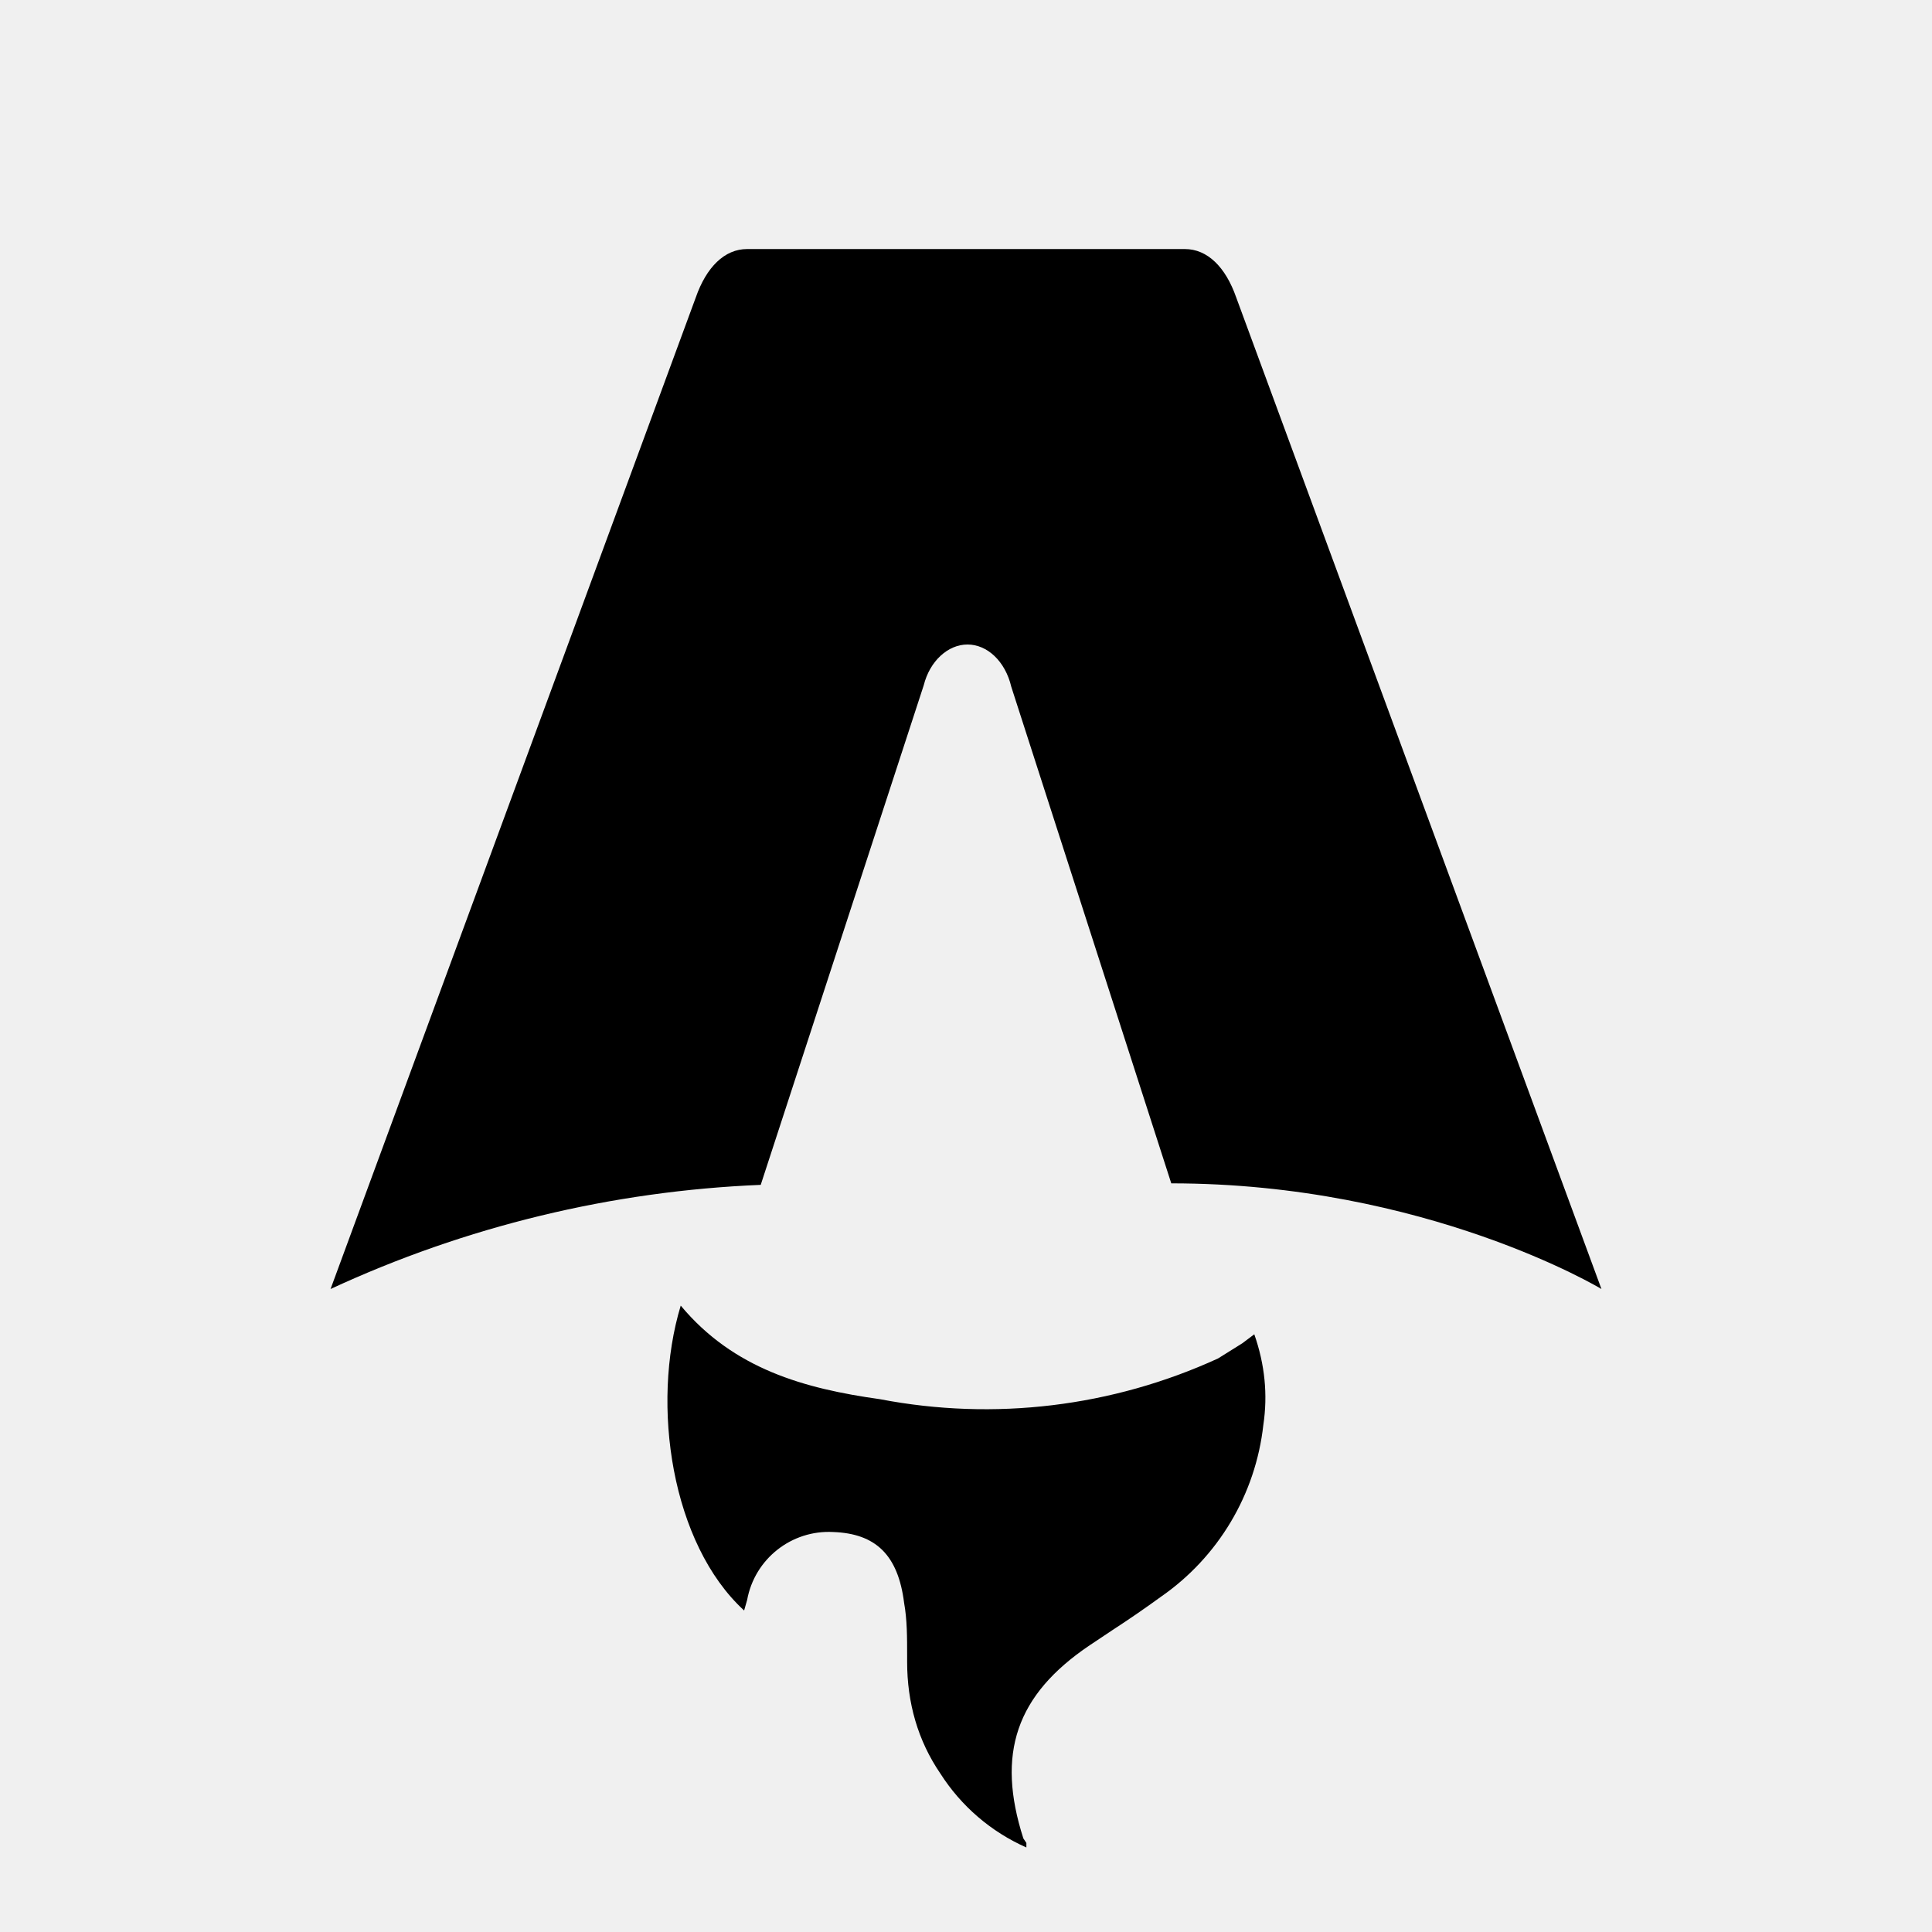
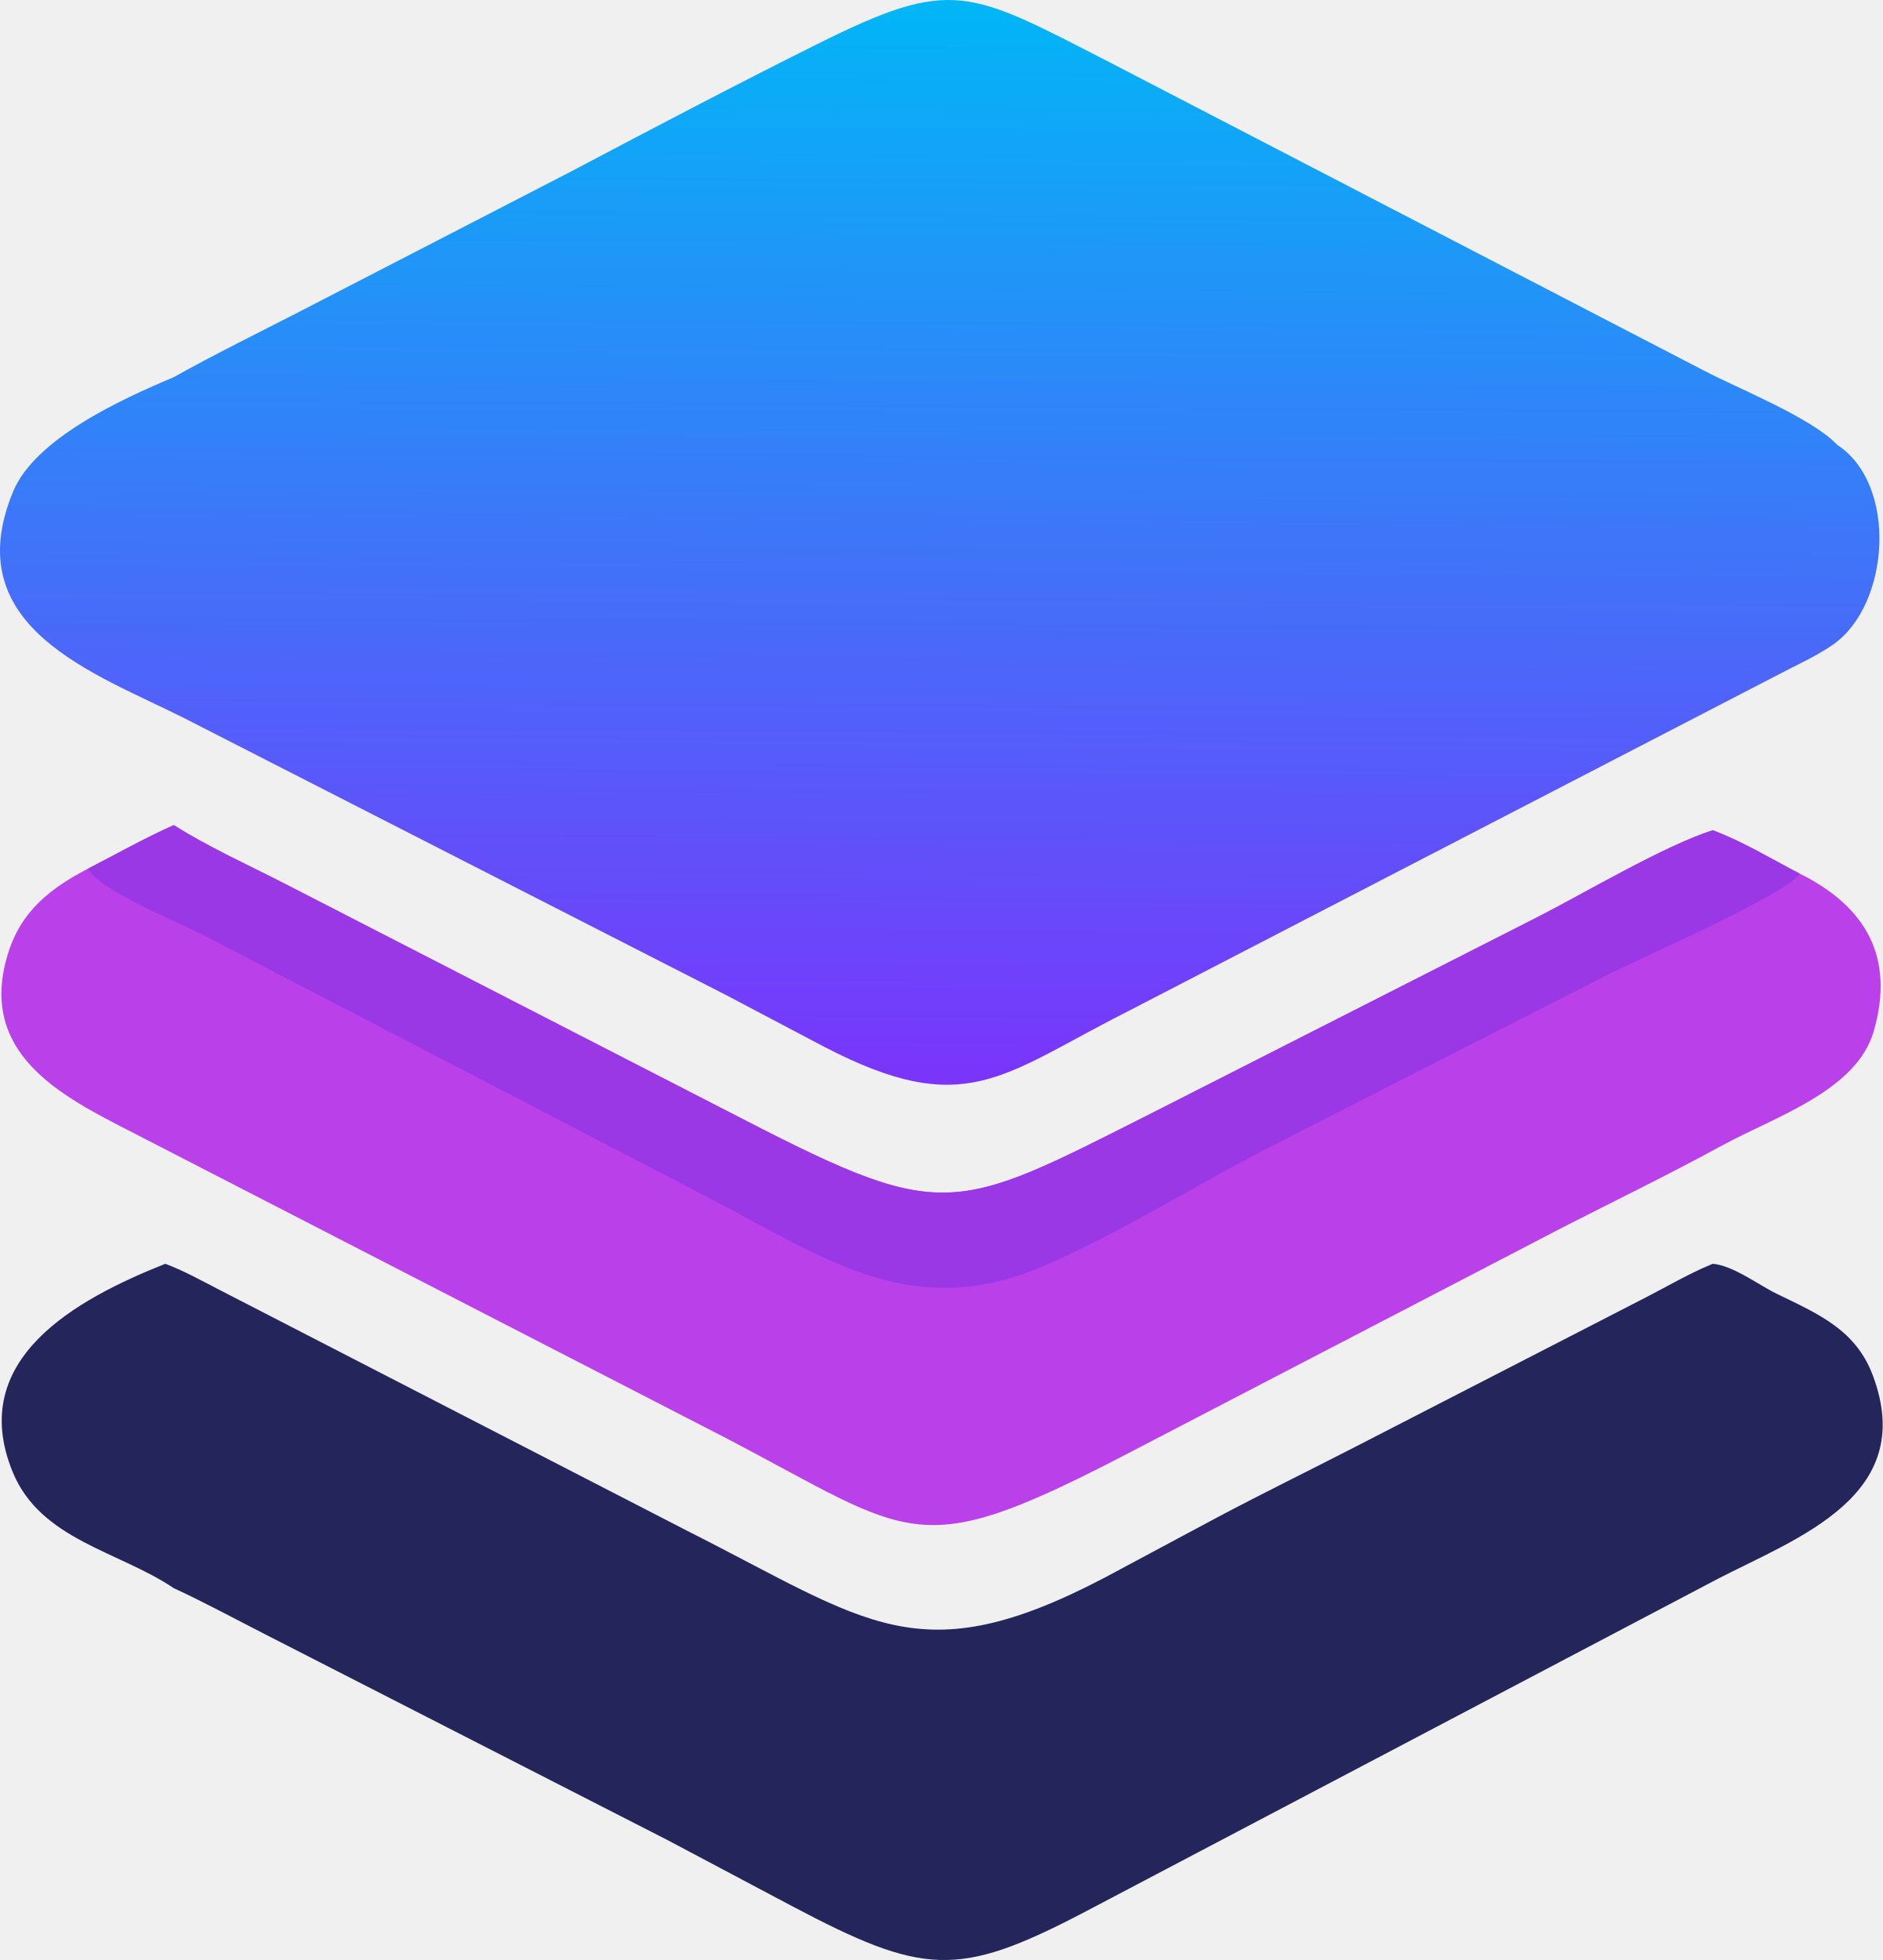
- <svg xmlns="http://www.w3.org/2000/svg" fill="none" viewBox="0 0 128 128">
-   <path d="M50.4 78.5a75.1 75.1 0 0 0-28.5 6.9l24.2-65.7c.7-2 1.9-3.2 3.4-3.2h29c1.5 0 2.7 1.2 3.4 3.2l24.2 65.7s-11.6-7-28.5-7L67 45.5c-.4-1.7-1.6-2.8-2.9-2.8-1.3 0-2.5 1.1-2.9 2.7L50.4 78.5Zm-1.1 28.2Zm-4.2-20.2c-2 6.6-.6 15.8 4.2 20.2a17.5 17.5 0 0 1 .2-.7 5.5 5.5 0 0 1 5.7-4.5c2.8.1 4.3 1.5 4.7 4.7.2 1.1.2 2.3.2 3.5v.4c0 2.7.7 5.2 2.2 7.4a13 13 0 0 0 5.7 4.9v-.3l-.2-.3c-1.8-5.6-.5-9.5 4.4-12.8l1.5-1a73 73 0 0 0 3.2-2.2 16 16 0 0 0 6.8-11.4c.3-2 .1-4-.6-6l-.8.6-1.6 1a37 37 0 0 1-22.4 2.7c-5-.7-9.7-2-13.2-6.2Z" />
-   <style>
-         path { fill: #000; }
-         @media (prefers-color-scheme: dark) {
-             path { fill: #FFF; }
-         }
-     </style>
+ <svg xmlns="http://www.w3.org/2000/svg" version="1.1" style="display: block" viewBox="436.65 290.44 1173.59 1221.69">
+   <defs>
+     <linearGradient id="Gradient1" gradientUnits="userSpaceOnUse" x1="1020.46" y1="966.086" x2="1025.53" y2="290.944">
+       <stop class="stop0" offset="0" stop-opacity="1" stop-color="rgb(123,52,251)" />
+       <stop class="stop1" offset="1" stop-opacity="1" stop-color="rgb(1,182,247)" />
+     </linearGradient>
+   </defs>
+   <path transform="translate(0,0)" fill="url(#Gradient1)" d="M 544.965 525.535 C 570.721 511.083 597.43 498.068 623.685 484.526 L 792.53 397.381 C 843.451 370.489 894.495 343.657 946.028 317.954 C 1030.81 275.667 1040.23 284.111 1129.27 329.741 L 1498.49 521.259 C 1519.98 532.576 1565.64 550.612 1581.9 567.704 C 1620 592.637 1614.63 667.658 1579.32 692.224 C 1568.72 699.599 1556.74 704.841 1545.35 710.857 L 1137.74 921.843 C 1060.97 960.726 1038.34 988.583 950.47 942.953 L 888.669 910.364 L 552.229 738.445 C 496.921 710.435 409.513 682.14 444.804 596.883 C 458.391 564.057 511.6 539.557 544.965 525.535 z" />
+   <path transform="translate(0,0)" fill="rgb(186,64,234)" d="M 544.965 804.736 C 566.365 818.255 590.074 828.979 612.631 840.471 L 889.202 982.585 C 1025.4 1053.06 1027.86 1048.24 1155.26 983.953 L 1395.41 861.905 C 1424.86 846.884 1473.94 817.636 1504.33 807.93 C 1522.8 814.862 1540.88 825.81 1558.43 834.931 C 1599.47 855.279 1618.09 886.832 1604.66 933.258 C 1593.92 970.396 1543.22 986.397 1509.89 1004.58 C 1477.57 1022.21 1444.37 1038.38 1411.56 1055.1 L 1131.3 1200.76 C 1007.9 1264.02 1004.76 1247.44 891.05 1187.76 L 518.37 995.861 C 474.359 973.387 422.369 946.831 441.689 884.626 C 449.877 858.26 468.105 844.059 491.589 831.837 C 509.233 822.775 526.872 812.82 544.965 804.736 z" />
+   <path transform="translate(0,0)" fill="rgb(155,56,229)" d="M 544.965 804.736 C 566.365 818.255 590.074 828.979 612.631 840.471 L 889.202 982.585 C 1025.4 1053.06 1027.86 1048.24 1155.26 983.953 L 1395.41 861.905 C 1424.86 846.884 1473.94 817.636 1504.33 807.93 C 1522.8 814.862 1540.88 825.81 1558.43 834.931 C 1551.9 847.231 1458.63 887.974 1440.11 897.335 L 1234.59 1002.15 C 1185.81 1026.75 1138.93 1056.89 1088.93 1078.84 C 1007.91 1114.4 954.399 1077.2 884.312 1040.09 L 563.497 873.352 C 549.161 865.769 497.292 844.904 491.589 831.837 C 509.233 822.775 526.872 812.82 544.965 804.736 z" />
+   <path transform="translate(0,0)" fill="rgb(36,37,91)" d="M 1504.33 1078.17 C 1517 1079.25 1532.8 1091.3 1544.04 1096.78 C 1569.72 1109.31 1593.31 1119.03 1604.08 1147.69 C 1632.3 1222.79 1557.32 1248.8 1507.33 1274.62 L 1111.3 1483 C 1033.66 1523.46 1011.93 1521.68 929.908 1478.29 L 852.932 1437.47 L 603.265 1309.8 C 583.872 1299.92 564.713 1289.5 544.965 1280.35 C 510.434 1257.12 461.811 1250.29 444.466 1207.73 C 415.857 1137.55 484.1 1100.25 539.697 1078.17 C 551.296 1082.5 562.539 1088.81 573.538 1094.46 L 865.213 1244.71 C 977.705 1301.43 1009.34 1334.46 1125.18 1273.85 L 1195.66 1236.13 C 1224.14 1221.02 1253.15 1206.86 1281.82 1192.1 L 1463.31 1098.77 C 1476.28 1092.05 1489.05 1084.61 1502.51 1078.93 L 1504.33 1078.17 z" />
</svg>
